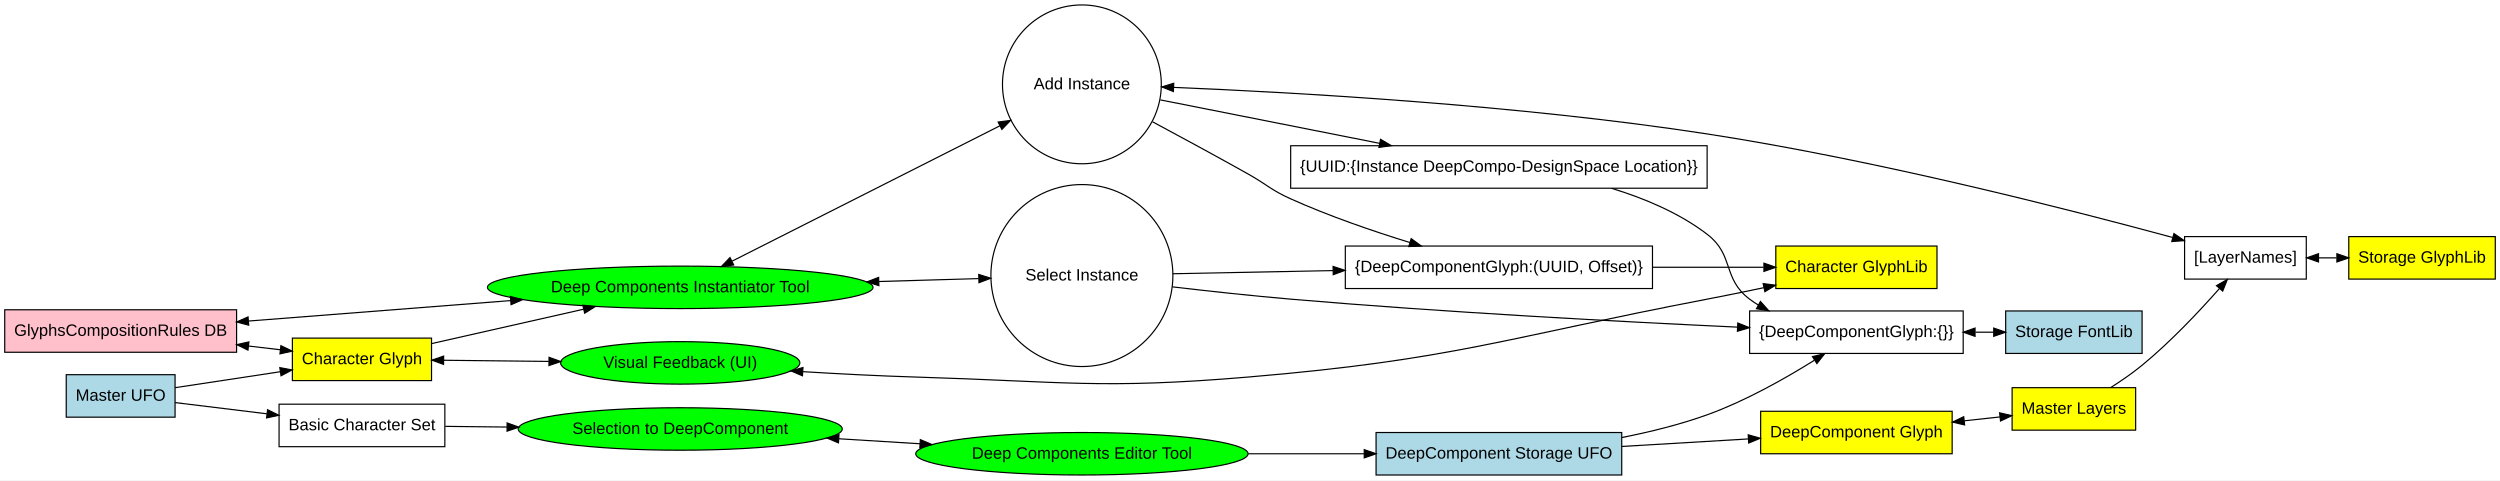
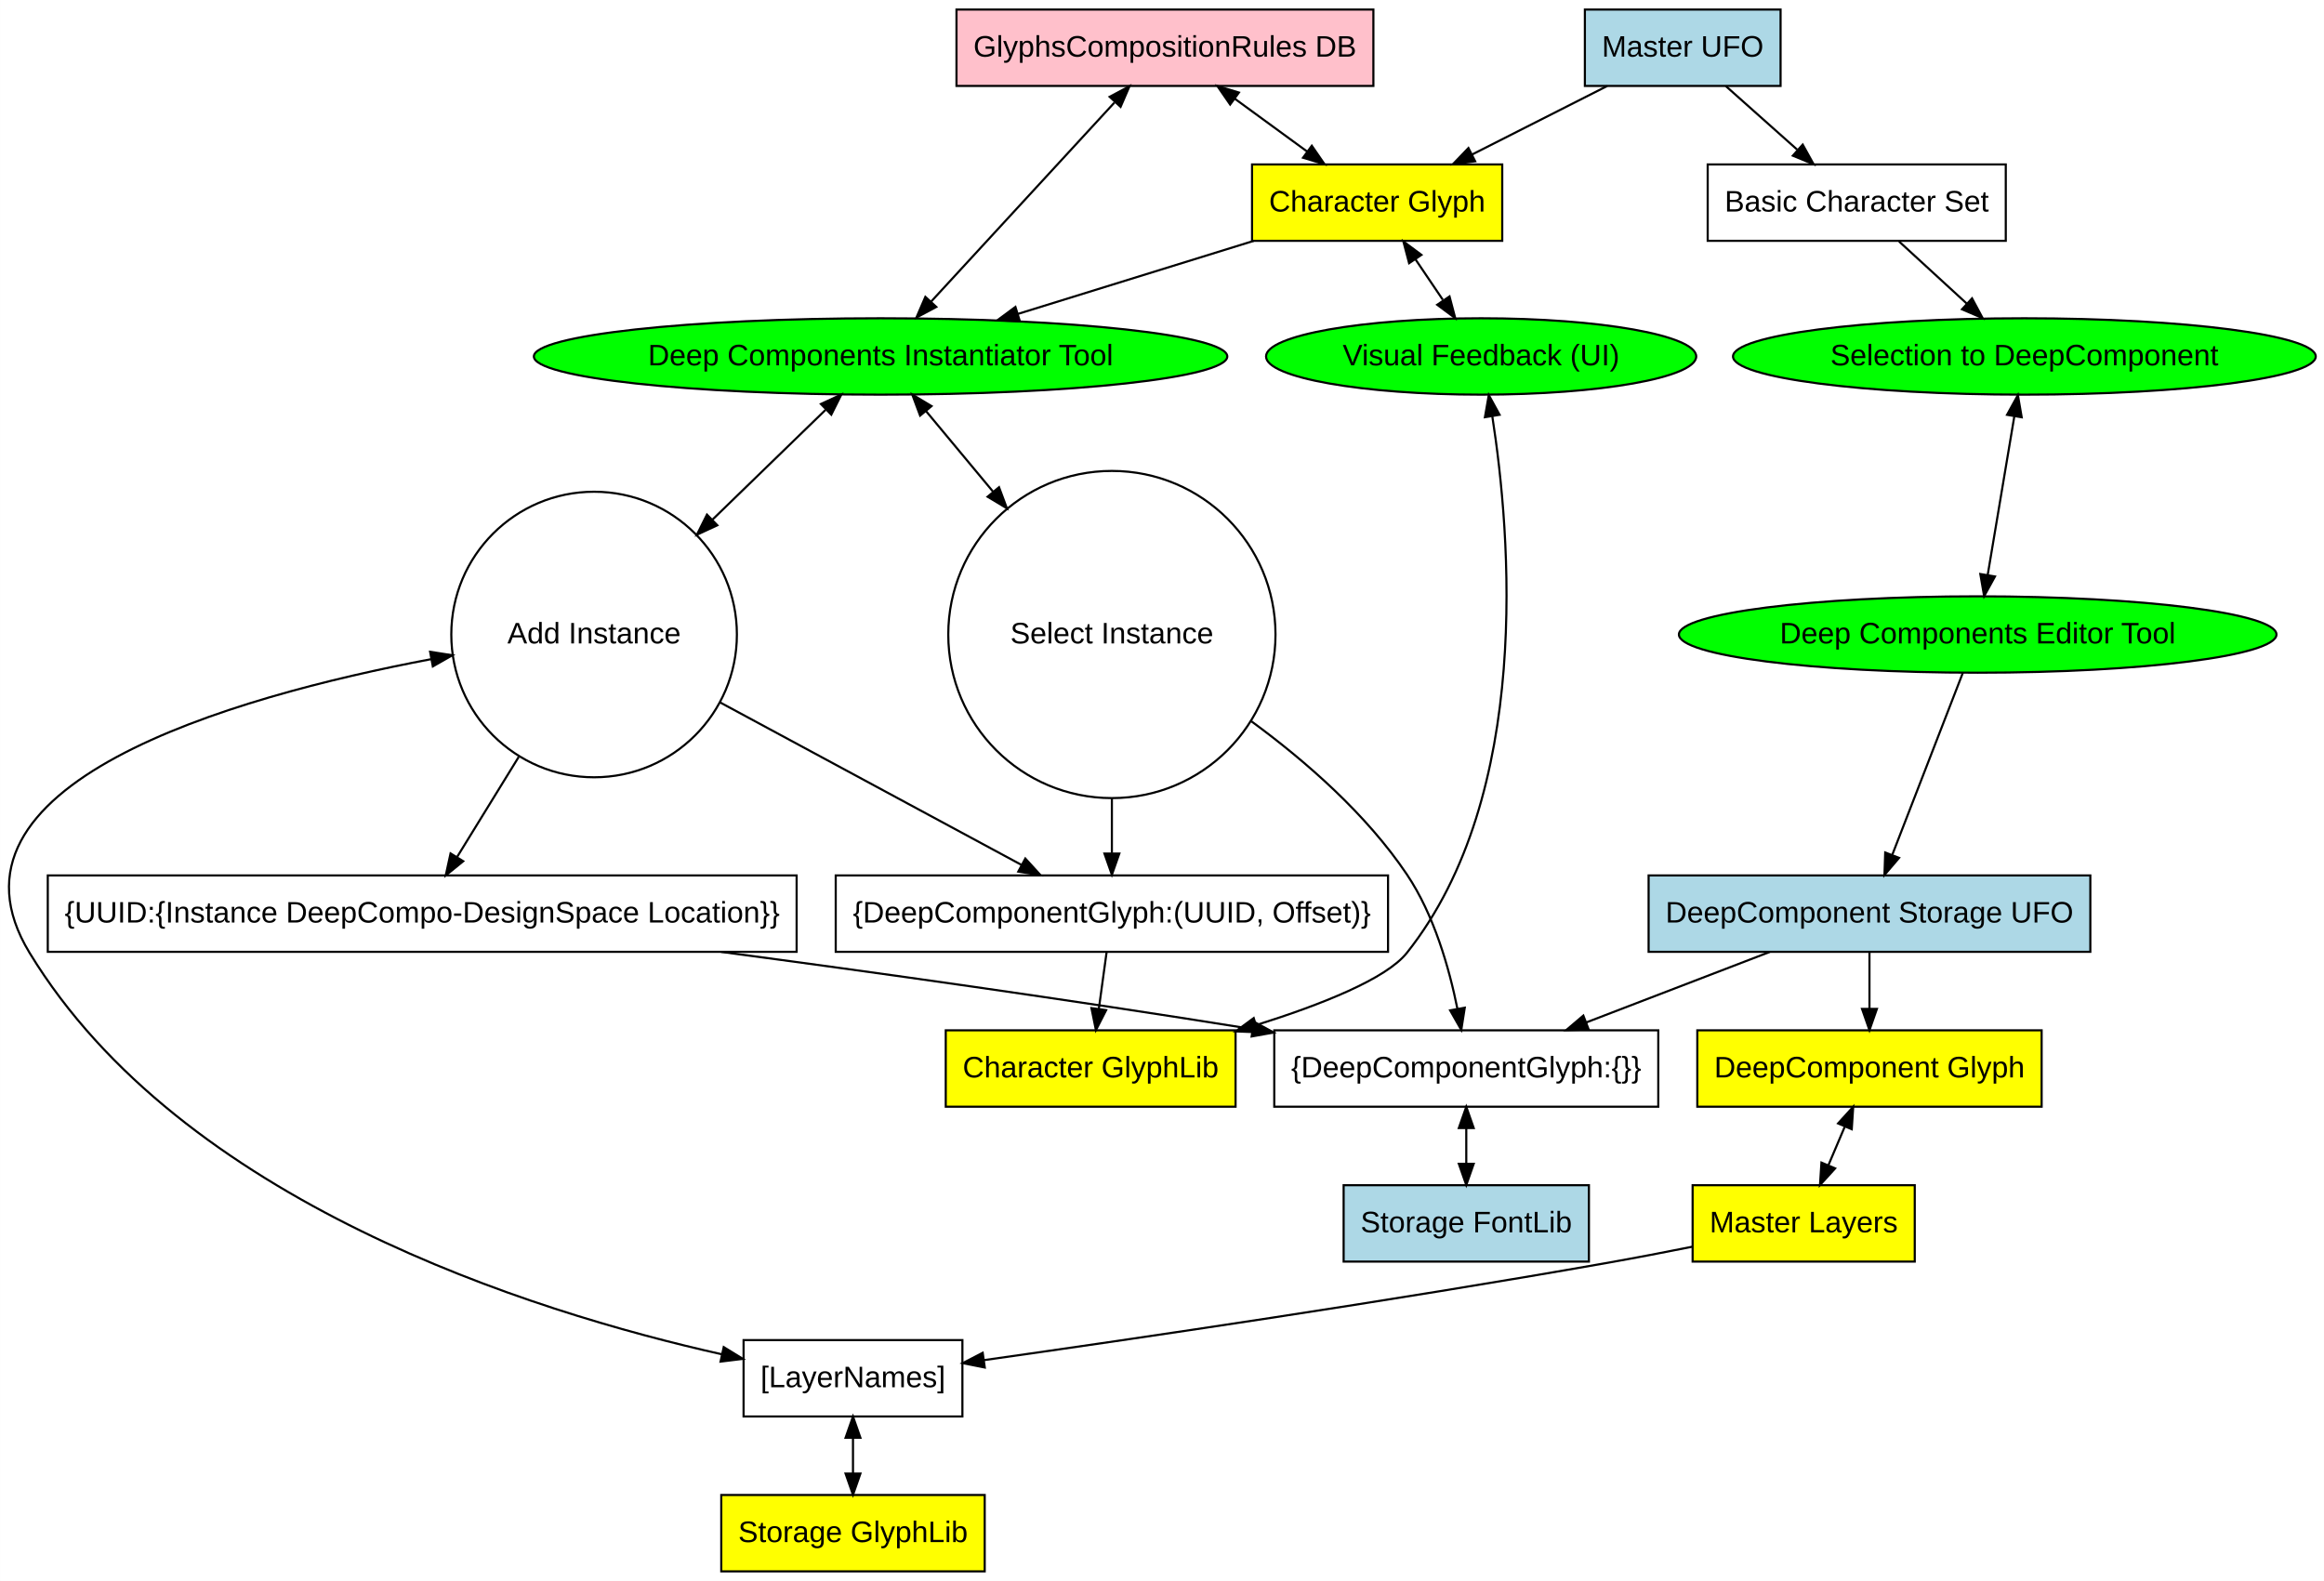
- <svg xmlns="http://www.w3.org/2000/svg" width="2118pt" height="407pt" viewBox="0.00 0.00 2118.29 406.89">
-   <g id="graph0" class="graph" transform="scale(1 1) rotate(0) translate(4 402.8944)">
-     <polygon fill="#ffffff" stroke="transparent" points="-4,4 -4,-402.894 2114.293,-402.894 2114.293,4 -4,4" />
+ <svg xmlns="http://www.w3.org/2000/svg" width="1095pt" height="745pt" viewBox="0.00 0.00 1095.06 745.10">
+   <g id="graph0" class="graph" transform="scale(1 1) rotate(0) translate(4 741.0989)">
+     <polygon fill="#ffffff" stroke="transparent" points="-4,4 -4,-741.099 1091.065,-741.099 1091.065,4 -4,4" />
    <g id="node1" class="node">
-       <polygon fill="#add8e6" stroke="#000000" points="52.121,-49.5 52.121,-85.5 144.338,-85.5 144.338,-49.5 52.121,-49.5" />
-       <text text-anchor="middle" x="98.229" y="-63.4" font-family="Arial" font-size="14.00" fill="#000000">Master UFO</text>
+       <polygon fill="#add8e6" stroke="#000000" points="742.805,-700.599 742.805,-736.599 835.022,-736.599 835.022,-700.599 742.805,-700.599" />
+       <text text-anchor="middle" x="788.913" y="-714.399" font-family="Arial" font-size="14.00" fill="#000000">Master UFO</text>
    </g>
    <g id="node2" class="node">
-       <polygon fill="none" stroke="#000000" points="232.459,-24.5 232.459,-60.5 372.924,-60.5 372.924,-24.5 232.459,-24.5" />
-       <text text-anchor="middle" x="302.691" y="-38.4" font-family="Arial" font-size="14.00" fill="#000000">Basic Character Set</text>
+       <polygon fill="none" stroke="#000000" points="800.681,-627.599 800.681,-663.599 941.146,-663.599 941.146,-627.599 800.681,-627.599" />
+       <text text-anchor="middle" x="870.913" y="-641.399" font-family="Arial" font-size="14.00" fill="#000000">Basic Character Set</text>
    </g>
    <g id="edge1" class="edge">
-       <path fill="none" stroke="#000000" d="M144.369,-61.858C167.346,-59.049 195.798,-55.57 222.216,-52.34" />
-       <polygon fill="#000000" stroke="#000000" points="222.725,-55.804 232.226,-51.116 221.876,-48.855 222.725,-55.804" />
+       <path fill="none" stroke="#000000" d="M809.183,-700.554C819.335,-691.517 831.787,-680.431 842.842,-670.589" />
+       <polygon fill="#000000" stroke="#000000" points="845.451,-672.953 850.593,-663.689 840.796,-667.724 845.451,-672.953" />
    </g>
    <g id="node13" class="node">
-       <polygon fill="#ffff00" stroke="#000000" points="243.74,-80.5 243.74,-116.5 361.642,-116.5 361.642,-80.5 243.74,-80.5" />
-       <text text-anchor="middle" x="302.691" y="-94.4" font-family="Arial" font-size="14.00" fill="#000000">Character Glyph</text>
+       <polygon fill="#ffff00" stroke="#000000" points="585.962,-627.599 585.962,-663.599 703.864,-663.599 703.864,-627.599 585.962,-627.599" />
+       <text text-anchor="middle" x="644.913" y="-641.399" font-family="Arial" font-size="14.00" fill="#000000">Character Glyph</text>
    </g>
    <g id="edge11" class="edge">
-       <path fill="none" stroke="#000000" d="M144.369,-74.496C170.604,-78.473 203.976,-83.533 233.31,-87.981" />
-       <polygon fill="#000000" stroke="#000000" points="233.088,-91.487 243.499,-89.525 234.137,-84.566 233.088,-91.487" />
+       <path fill="none" stroke="#000000" d="M753.318,-700.554C734.106,-690.815 710.202,-678.696 689.732,-668.32" />
+       <polygon fill="#000000" stroke="#000000" points="691.101,-665.089 680.598,-663.689 687.935,-671.333 691.101,-665.089" />
    </g>
    <g id="node4" class="node">
-       <ellipse fill="#00ff00" stroke="#000000" cx="572.366" cy="-39.5" rx="137.303" ry="18" />
-       <text text-anchor="middle" x="572.366" y="-35.3" font-family="Arial" font-size="14.00" fill="#000000">Selection to DeepComponent</text>
+       <ellipse fill="#00ff00" stroke="#000000" cx="949.913" cy="-573.099" rx="137.303" ry="18" />
+       <text text-anchor="middle" x="949.913" y="-568.899" font-family="Arial" font-size="14.00" fill="#000000">Selection to DeepComponent</text>
    </g>
    <g id="edge2" class="edge">
-       <path fill="none" stroke="#000000" d="M373.193,-41.716C389.455,-41.535 407.347,-41.336 425.533,-41.133" />
-       <polygon fill="#000000" stroke="#000000" points="425.698,-44.632 435.658,-41.021 425.62,-37.632 425.698,-44.632" />
+       <path fill="none" stroke="#000000" d="M890.848,-627.304C900.559,-618.393 912.38,-607.544 922.888,-597.901" />
+       <polygon fill="#000000" stroke="#000000" points="925.257,-600.477 930.258,-591.137 920.524,-595.319 925.257,-600.477" />
    </g>
    <g id="node3" class="node">
-       <ellipse fill="#00ff00" stroke="#000000" cx="912.704" cy="-18.5" rx="140.795" ry="18" />
-       <text text-anchor="middle" x="912.704" y="-14.3" font-family="Arial" font-size="14.00" fill="#000000">Deep Components Editor Tool</text>
+       <ellipse fill="#00ff00" stroke="#000000" cx="927.913" cy="-442.049" rx="140.795" ry="18" />
+       <text text-anchor="middle" x="927.913" y="-437.849" font-family="Arial" font-size="14.00" fill="#000000">Deep Components Editor Tool</text>
    </g>
    <g id="node5" class="node">
-       <polygon fill="#add8e6" stroke="#000000" points="1161.962,-.5 1161.962,-36.5 1370.119,-36.5 1370.119,-.5 1161.962,-.5" />
-       <text text-anchor="middle" x="1266.041" y="-14.4" font-family="Arial" font-size="14.00" fill="#000000">DeepComponent Storage UFO</text>
+       <polygon fill="#add8e6" stroke="#000000" points="772.835,-292.5 772.835,-328.5 980.992,-328.5 980.992,-292.5 772.835,-292.5" />
+       <text text-anchor="middle" x="876.913" y="-306.3" font-family="Arial" font-size="14.00" fill="#000000">DeepComponent Storage UFO</text>
    </g>
    <g id="edge4" class="edge">
-       <path fill="none" stroke="#000000" d="M1053.621,-18.5C1086.249,-18.5 1120.575,-18.5 1151.892,-18.5" />
-       <polygon fill="#000000" stroke="#000000" points="1151.948,-22 1161.948,-18.5 1151.948,-15 1151.948,-22" />
+       <path fill="none" stroke="#000000" d="M920.929,-424.034C912.355,-401.919 897.723,-364.175 887.7,-338.322" />
+       <polygon fill="#000000" stroke="#000000" points="890.855,-336.779 883.977,-328.72 884.329,-339.309 890.855,-336.779" />
    </g>
    <g id="edge3" class="edge">
-       <path fill="none" stroke="#000000" d="M706.934,-31.197C729.509,-29.804 752.958,-28.357 775.596,-26.96" />
-       <polygon fill="#000000" stroke="#000000" points="706.446,-27.72 696.68,-31.829 706.877,-34.707 706.446,-27.72" />
-       <polygon fill="#000000" stroke="#000000" points="775.822,-30.453 785.588,-26.343 775.391,-23.466 775.822,-30.453" />
+       <path fill="none" stroke="#000000" d="M945.194,-544.984C941.486,-522.902 936.348,-492.295 932.64,-470.203" />
+       <polygon fill="#000000" stroke="#000000" points="941.747,-545.595 946.854,-554.877 948.65,-544.436 941.747,-545.595" />
+       <polygon fill="#000000" stroke="#000000" points="936.054,-469.399 930.947,-460.117 929.15,-470.558 936.054,-469.399" />
    </g>
    <g id="node6" class="node">
-       <polygon fill="none" stroke="#000000" points="1478.479,-103.5 1478.479,-139.5 1659.439,-139.5 1659.439,-103.5 1478.479,-103.5" />
-       <text text-anchor="middle" x="1568.959" y="-117.4" font-family="Arial" font-size="14.00" fill="#000000">{DeepComponentGlyph:{}}</text>
+       <polygon fill="none" stroke="#000000" points="596.434,-219.5 596.434,-255.5 777.393,-255.5 777.393,-219.5 596.434,-219.5" />
+       <text text-anchor="middle" x="686.913" y="-233.3" font-family="Arial" font-size="14.00" fill="#000000">{DeepComponentGlyph:{}}</text>
    </g>
    <g id="edge5" class="edge">
-       <path fill="none" stroke="#000000" d="M1370.147,-32.247C1394.292,-36.999 1419.606,-43.275 1442.479,-51.5 1474.871,-63.148 1508.859,-82.408 1533.436,-97.78" />
-       <polygon fill="#000000" stroke="#000000" points="1531.726,-100.84 1542.044,-103.246 1535.478,-94.931 1531.726,-100.84" />
+       <path fill="none" stroke="#000000" d="M829.947,-292.455C803.799,-282.409 771.062,-269.831 743.509,-259.245" />
+       <polygon fill="#000000" stroke="#000000" points="744.588,-255.91 733.998,-255.59 742.077,-262.444 744.588,-255.91" />
    </g>
    <g id="node8" class="node">
-       <polygon fill="#ffff00" stroke="#000000" points="1487.829,-18.5 1487.829,-54.5 1650.09,-54.5 1650.09,-18.5 1487.829,-18.5" />
-       <text text-anchor="middle" x="1568.959" y="-32.4" font-family="Arial" font-size="14.00" fill="#000000">DeepComponent Glyph</text>
+       <polygon fill="#ffff00" stroke="#000000" points="795.783,-219.5 795.783,-255.5 958.044,-255.5 958.044,-219.5 795.783,-219.5" />
+       <text text-anchor="middle" x="876.913" y="-233.3" font-family="Arial" font-size="14.00" fill="#000000">DeepComponent Glyph</text>
    </g>
    <g id="edge7" class="edge">
-       <path fill="none" stroke="#000000" d="M1370.288,-24.695C1405.029,-26.759 1443.453,-29.042 1477.178,-31.046" />
-       <polygon fill="#000000" stroke="#000000" points="1477.294,-34.559 1487.484,-31.659 1477.709,-27.572 1477.294,-34.559" />
+       <path fill="none" stroke="#000000" d="M876.913,-292.455C876.913,-284.383 876.913,-274.676 876.913,-265.682" />
+       <polygon fill="#000000" stroke="#000000" points="880.413,-265.59 876.913,-255.59 873.413,-265.59 880.413,-265.59" />
    </g>
    <g id="node7" class="node">
-       <polygon fill="#add8e6" stroke="#000000" points="1695.439,-103.5 1695.439,-139.5 1811.028,-139.5 1811.028,-103.5 1695.439,-103.5" />
-       <text text-anchor="middle" x="1753.233" y="-117.4" font-family="Arial" font-size="14.00" fill="#000000">Storage FontLib</text>
+       <polygon fill="#add8e6" stroke="#000000" points="629.119,-146.5 629.119,-182.5 744.708,-182.5 744.708,-146.5 629.119,-146.5" />
+       <text text-anchor="middle" x="686.913" y="-160.3" font-family="Arial" font-size="14.00" fill="#000000">Storage FontLib</text>
    </g>
    <g id="edge6" class="edge">
-       <path fill="none" stroke="#000000" d="M1669.757,-121.5C1674.943,-121.5 1680.091,-121.5 1685.136,-121.5" />
-       <polygon fill="#000000" stroke="#000000" points="1669.477,-118 1659.477,-121.5 1669.477,-125 1669.477,-118" />
-       <polygon fill="#000000" stroke="#000000" points="1685.325,-125 1695.325,-121.5 1685.325,-118 1685.325,-125" />
+       <path fill="none" stroke="#000000" d="M686.913,-209.369C686.913,-203.889 686.913,-198.144 686.913,-192.663" />
+       <polygon fill="#000000" stroke="#000000" points="683.413,-209.455 686.913,-219.455 690.413,-209.455 683.413,-209.455" />
+       <polygon fill="#000000" stroke="#000000" points="690.413,-192.59 686.913,-182.59 683.413,-192.59 690.413,-192.59" />
    </g>
    <g id="node9" class="node">
-       <polygon fill="#ffff00" stroke="#000000" points="1700.895,-38.5 1700.895,-74.5 1805.571,-74.5 1805.571,-38.5 1700.895,-38.5" />
-       <text text-anchor="middle" x="1753.233" y="-52.4" font-family="Arial" font-size="14.00" fill="#000000">Master Layers</text>
+       <polygon fill="#ffff00" stroke="#000000" points="793.575,-146.5 793.575,-182.5 898.251,-182.5 898.251,-146.5 793.575,-146.5" />
+       <text text-anchor="middle" x="845.913" y="-160.3" font-family="Arial" font-size="14.00" fill="#000000">Master Layers</text>
    </g>
    <g id="edge8" class="edge">
-       <path fill="none" stroke="#000000" d="M1660.36,-46.42C1670.614,-47.533 1680.88,-48.647 1690.651,-49.708" />
-       <polygon fill="#000000" stroke="#000000" points="1660.64,-42.93 1650.321,-45.331 1659.885,-49.889 1660.64,-42.93" />
-       <polygon fill="#000000" stroke="#000000" points="1690.313,-53.191 1700.632,-50.791 1691.068,-46.232 1690.313,-53.191" />
+       <path fill="none" stroke="#000000" d="M865.34,-210.246C862.828,-204.33 860.168,-198.068 857.65,-192.137" />
+       <polygon fill="#000000" stroke="#000000" points="862.12,-211.619 869.25,-219.455 868.563,-208.882 862.12,-211.619" />
+       <polygon fill="#000000" stroke="#000000" points="860.726,-190.427 853.596,-182.59 854.283,-193.163 860.726,-190.427" />
    </g>
    <g id="node10" class="node">
-       <polygon fill="none" stroke="#000000" points="1847.028,-166.5 1847.028,-202.5 1950.15,-202.5 1950.15,-166.5 1847.028,-166.5" />
-       <text text-anchor="middle" x="1898.589" y="-180.4" font-family="Arial" font-size="14.00" fill="#000000">[LayerNames]</text>
+       <polygon fill="none" stroke="#000000" points="346.352,-73.5 346.352,-109.5 449.474,-109.5 449.474,-73.5 346.352,-73.5" />
+       <text text-anchor="middle" x="397.913" y="-87.3" font-family="Arial" font-size="14.00" fill="#000000">[LayerNames]</text>
    </g>
    <g id="edge9" class="edge">
-       <path fill="none" stroke="#000000" d="M1784.463,-74.608C1793.347,-80.254 1802.83,-86.775 1811.028,-93.5 1835.203,-113.333 1859.619,-139.313 1876.504,-158.434" />
-       <polygon fill="#000000" stroke="#000000" points="1874.044,-160.938 1883.256,-166.171 1879.318,-156.336 1874.044,-160.938" />
+       <path fill="none" stroke="#000000" d="M793.45,-153.512C780.545,-150.93 766.747,-148.272 753.913,-146 651.072,-127.798 530.874,-110.147 459.752,-100.076" />
+       <polygon fill="#000000" stroke="#000000" points="460.014,-96.579 449.623,-98.647 459.036,-103.51 460.014,-96.579" />
    </g>
    <g id="node11" class="node">
-       <polygon fill="#ffff00" stroke="#000000" points="1986.15,-166.5 1986.15,-202.5 2110.293,-202.5 2110.293,-166.5 1986.15,-166.5" />
-       <text text-anchor="middle" x="2048.221" y="-180.4" font-family="Arial" font-size="14.00" fill="#000000">Storage GlyphLib</text>
+       <polygon fill="#ffff00" stroke="#000000" points="335.842,-.5 335.842,-36.5 459.985,-36.5 459.985,-.5 335.842,-.5" />
+       <text text-anchor="middle" x="397.913" y="-14.3" font-family="Arial" font-size="14.00" fill="#000000">Storage GlyphLib</text>
    </g>
    <g id="edge10" class="edge">
-       <path fill="none" stroke="#000000" d="M1960.628,-184.5C1965.624,-184.5 1970.699,-184.5 1975.76,-184.5" />
-       <polygon fill="#000000" stroke="#000000" points="1960.503,-181 1950.503,-184.5 1960.503,-188 1960.503,-181" />
-       <polygon fill="#000000" stroke="#000000" points="1976.097,-188 1986.097,-184.5 1976.097,-181 1976.097,-188" />
+       <path fill="none" stroke="#000000" d="M397.913,-63.369C397.913,-57.889 397.913,-52.144 397.913,-46.663" />
+       <polygon fill="#000000" stroke="#000000" points="394.413,-63.455 397.913,-73.455 401.413,-63.455 394.413,-63.455" />
+       <polygon fill="#000000" stroke="#000000" points="401.413,-46.59 397.913,-36.59 394.413,-46.59 401.413,-46.59" />
    </g>
    <g id="node12" class="node">
-       <ellipse fill="#00ff00" stroke="#000000" cx="572.366" cy="-159.5" rx="163.383" ry="18" />
-       <text text-anchor="middle" x="572.366" y="-155.3" font-family="Arial" font-size="14.00" fill="#000000">Deep Components Instantiator Tool</text>
+       <ellipse fill="#00ff00" stroke="#000000" cx="410.913" cy="-573.099" rx="163.383" ry="18" />
+       <text text-anchor="middle" x="410.913" y="-568.899" font-family="Arial" font-size="14.00" fill="#000000">Deep Components Instantiator Tool</text>
    </g>
    <g id="node15" class="node">
-       <ellipse fill="none" stroke="#000000" cx="912.704" cy="-169.5" rx="77.099" ry="77.099" />
-       <text text-anchor="middle" x="912.704" y="-165.3" font-family="Arial" font-size="14.00" fill="#000000">Select Instance</text>
+       <ellipse fill="none" stroke="#000000" cx="519.913" cy="-442.049" rx="77.099" ry="77.099" />
+       <text text-anchor="middle" x="519.913" y="-437.849" font-family="Arial" font-size="14.00" fill="#000000">Select Instance</text>
    </g>
    <g id="edge15" class="edge">
-       <path fill="none" stroke="#000000" d="M740.845,-164.45C770.073,-165.309 799.367,-166.17 825.278,-166.931" />
-       <polygon fill="#000000" stroke="#000000" points="740.677,-160.944 730.579,-164.149 740.472,-167.941 740.677,-160.944" />
-       <polygon fill="#000000" stroke="#000000" points="825.311,-170.434 835.41,-167.229 825.517,-163.437 825.311,-170.434" />
+       <path fill="none" stroke="#000000" d="M432.254,-547.441C441.404,-536.441 452.564,-523.023 463.815,-509.495" />
+       <polygon fill="#000000" stroke="#000000" points="429.545,-545.225 425.841,-555.152 434.926,-549.702 429.545,-545.225" />
+       <polygon fill="#000000" stroke="#000000" points="466.732,-511.462 470.436,-501.536 461.35,-506.986 466.732,-511.462" />
    </g>
    <g id="node16" class="node">
-       <ellipse fill="none" stroke="#000000" cx="912.704" cy="-331.5" rx="67.289" ry="67.289" />
-       <text text-anchor="middle" x="912.704" y="-327.3" font-family="Arial" font-size="14.00" fill="#000000">Add Instance</text>
+       <ellipse fill="none" stroke="#000000" cx="275.913" cy="-442.049" rx="67.289" ry="67.289" />
+       <text text-anchor="middle" x="275.913" y="-437.849" font-family="Arial" font-size="14.00" fill="#000000">Add Instance</text>
    </g>
    <g id="edge17" class="edge">
-       <path fill="none" stroke="#000000" d="M616.415,-181.762C673.965,-210.846 775.381,-262.1 843.31,-296.429" />
-       <polygon fill="#000000" stroke="#000000" points="617.692,-178.486 607.188,-177.099 614.535,-184.733 617.692,-178.486" />
-       <polygon fill="#000000" stroke="#000000" points="841.746,-299.561 852.25,-300.947 844.903,-293.313 841.746,-299.561" />
+       <path fill="none" stroke="#000000" d="M384.989,-547.933C369.851,-533.238 350.143,-514.107 331.651,-496.156" />
+       <polygon fill="#000000" stroke="#000000" points="382.812,-550.698 392.425,-555.152 387.688,-545.675 382.812,-550.698" />
+       <polygon fill="#000000" stroke="#000000" points="333.977,-493.536 324.364,-489.082 329.101,-498.559 333.977,-493.536" />
    </g>
    <g id="edge12" class="edge">
-       <path fill="none" stroke="#000000" d="M361.873,-111.887C399.623,-120.426 449.071,-131.611 490.555,-140.994" />
-       <polygon fill="#000000" stroke="#000000" points="489.842,-144.422 500.368,-143.214 491.386,-137.594 489.842,-144.422" />
+       <path fill="none" stroke="#000000" d="M586.77,-627.584C552.994,-617.12 510.368,-603.913 475.543,-593.123" />
+       <polygon fill="#000000" stroke="#000000" points="476.529,-589.764 465.941,-590.148 474.457,-596.451 476.529,-589.764" />
    </g>
    <g id="node19" class="node">
-       <ellipse fill="#00ff00" stroke="#000000" cx="572.366" cy="-95.5" rx="101.355" ry="18" />
-       <text text-anchor="middle" x="572.366" y="-91.3" font-family="Arial" font-size="14.00" fill="#000000">Visual Feedback (UI)</text>
+       <ellipse fill="#00ff00" stroke="#000000" cx="693.913" cy="-573.099" rx="101.355" ry="18" />
+       <text text-anchor="middle" x="693.913" y="-568.899" font-family="Arial" font-size="14.00" fill="#000000">Visual Feedback (UI)</text>
    </g>
    <g id="edge21" class="edge">
-       <path fill="none" stroke="#000000" d="M371.875,-97.73C398.999,-97.429 430.811,-97.075 461.003,-96.739" />
-       <polygon fill="#000000" stroke="#000000" points="371.833,-94.231 361.873,-97.842 371.911,-101.23 371.833,-94.231" />
-       <polygon fill="#000000" stroke="#000000" points="461.21,-100.237 471.17,-96.626 461.132,-93.237 461.21,-100.237" />
+       <path fill="none" stroke="#000000" d="M663.014,-618.817C667.202,-612.621 671.658,-606.028 675.844,-599.834" />
+       <polygon fill="#000000" stroke="#000000" points="659.978,-617.059 657.278,-627.304 665.778,-620.979 659.978,-617.059" />
+       <polygon fill="#000000" stroke="#000000" points="679.023,-601.382 681.722,-591.137 673.223,-597.462 679.023,-601.382" />
    </g>
    <g id="node14" class="node">
-       <polygon fill="#ffc0cb" stroke="#000000" points="0,-104.5 0,-140.5 196.459,-140.5 196.459,-104.5 0,-104.5" />
-       <text text-anchor="middle" x="98.229" y="-118.4" font-family="Arial" font-size="14.00" fill="#000000">GlyphsCompositionRules DB</text>
+       <polygon fill="#ffc0cb" stroke="#000000" points="446.684,-700.599 446.684,-736.599 643.143,-736.599 643.143,-700.599 446.684,-700.599" />
+       <text text-anchor="middle" x="544.913" y="-714.399" font-family="Arial" font-size="14.00" fill="#000000">GlyphsCompositionRules DB</text>
    </g>
    <g id="edge14" class="edge">
-       <path fill="none" stroke="#000000" d="M206.491,-130.948C272.368,-136.089 357.299,-142.717 428.748,-148.293" />
-       <polygon fill="#000000" stroke="#000000" points="206.713,-127.455 196.471,-130.166 206.168,-134.434 206.713,-127.455" />
-       <polygon fill="#000000" stroke="#000000" points="428.495,-151.783 438.737,-149.072 429.039,-144.805 428.495,-151.783" />
+       <path fill="none" stroke="#000000" d="M521.108,-692.75C496.709,-666.257 458.988,-625.299 434.623,-598.843" />
+       <polygon fill="#000000" stroke="#000000" points="518.864,-695.481 528.213,-700.465 524.013,-690.739 518.864,-695.481" />
+       <polygon fill="#000000" stroke="#000000" points="437.173,-596.446 427.824,-591.461 432.024,-601.188 437.173,-596.446" />
    </g>
    <g id="edge13" class="edge">
-       <path fill="none" stroke="#000000" d="M206.734,-109.764C215.834,-108.695 224.867,-107.635 233.544,-106.617" />
-       <polygon fill="#000000" stroke="#000000" points="206.091,-106.315 196.568,-110.957 206.907,-113.267 206.091,-106.315" />
-       <polygon fill="#000000" stroke="#000000" points="234.025,-110.084 243.549,-105.442 233.209,-103.132 234.025,-110.084" />
+       <path fill="none" stroke="#000000" d="M577.905,-694.515C588.872,-686.509 601.079,-677.598 612.037,-669.599" />
+       <polygon fill="#000000" stroke="#000000" points="575.646,-691.831 569.633,-700.554 579.773,-697.485 575.646,-691.831" />
+       <polygon fill="#000000" stroke="#000000" points="614.119,-672.412 620.132,-663.689 609.992,-666.759 614.119,-672.412" />
    </g>
    <g id="edge16" class="edge">
-       <path fill="none" stroke="#000000" d="M989.238,-159.93C1020.342,-156.28 1056.652,-152.323 1089.602,-149.5 1220.16,-138.315 1371.113,-130.309 1468.193,-125.795" />
-       <polygon fill="#000000" stroke="#000000" points="1468.466,-129.286 1478.294,-125.329 1468.143,-122.294 1468.466,-129.286" />
+       <path fill="none" stroke="#000000" d="M585.689,-401.115C611.713,-382.022 639.893,-357.255 658.913,-329 671.75,-309.93 678.89,-284.743 682.742,-265.622" />
+       <polygon fill="#000000" stroke="#000000" points="686.2,-266.168 684.559,-255.701 679.314,-264.907 686.2,-266.168" />
    </g>
    <g id="node20" class="node">
-       <polygon fill="none" stroke="#000000" points="1135.907,-158.5 1135.907,-194.5 1396.175,-194.5 1396.175,-158.5 1135.907,-158.5" />
-       <text text-anchor="middle" x="1266.041" y="-172.4" font-family="Arial" font-size="14.00" fill="#000000">{DeepComponentGlyph:(UUID, Offset)}</text>
+       <polygon fill="none" stroke="#000000" points="389.779,-292.5 389.779,-328.5 650.047,-328.5 650.047,-292.5 389.779,-292.5" />
+       <text text-anchor="middle" x="519.913" y="-306.3" font-family="Arial" font-size="14.00" fill="#000000">{DeepComponentGlyph:(UUID, Offset)}</text>
    </g>
    <g id="edge24" class="edge">
-       <path fill="none" stroke="#000000" d="M989.809,-171.028C1029.536,-171.815 1079.236,-172.799 1125.486,-173.715" />
-       <polygon fill="#000000" stroke="#000000" points="1125.539,-177.217 1135.606,-173.916 1125.678,-170.219 1125.539,-177.217" />
+       <path fill="none" stroke="#000000" d="M519.913,-364.766C519.913,-355.643 519.913,-346.824 519.913,-339.043" />
+       <polygon fill="#000000" stroke="#000000" points="523.413,-338.809 519.913,-328.809 516.413,-338.809 523.413,-338.809" />
    </g>
    <g id="edge18" class="edge">
-       <path fill="none" stroke="#000000" d="M990.458,-328.917C1094.091,-324.658 1282.965,-314.047 1442.479,-289.5 1585.349,-267.514 1749.907,-225.381 1837.021,-201.718" />
-       <polygon fill="#000000" stroke="#000000" points="990.244,-325.422 980.393,-329.321 990.525,-332.417 990.244,-325.422" />
-       <polygon fill="#000000" stroke="#000000" points="1838.016,-205.075 1846.742,-199.067 1836.174,-198.322 1838.016,-205.075" />
+       <path fill="none" stroke="#000000" d="M199.254,-430.458C104.554,-412.522 -38.49,-371.496 9.913,-292 81.368,-174.645 246.068,-122.969 336.207,-102.791" />
+       <polygon fill="#000000" stroke="#000000" points="198.647,-433.905 209.116,-432.276 199.916,-427.021 198.647,-433.905" />
+       <polygon fill="#000000" stroke="#000000" points="336.995,-106.201 346.021,-100.653 335.505,-99.362 336.995,-106.201" />
    </g>
    <g id="node17" class="node">
-       <polygon fill="none" stroke="#000000" points="1089.602,-243.5 1089.602,-279.5 1442.479,-279.5 1442.479,-243.5 1089.602,-243.5" />
-       <text text-anchor="middle" x="1266.041" y="-257.4" font-family="Arial" font-size="14.00" fill="#000000">{UUID:{Instance DeepCompo-DesignSpace Location}}</text>
+       <polygon fill="none" stroke="#000000" points="18.474,-292.5 18.474,-328.5 371.352,-328.5 371.352,-292.5 18.474,-292.5" />
+       <text text-anchor="middle" x="194.913" y="-306.3" font-family="Arial" font-size="14.00" fill="#000000">{UUID:{Instance DeepCompo-DesignSpace Location}}</text>
    </g>
    <g id="edge19" class="edge">
-       <path fill="none" stroke="#000000" d="M979.164,-318.334C1031.524,-307.961 1105.387,-293.327 1165.051,-281.507" />
-       <polygon fill="#000000" stroke="#000000" points="1165.748,-284.937 1174.877,-279.56 1164.388,-278.071 1165.748,-284.937" />
+       <path fill="none" stroke="#000000" d="M240.386,-384.35C230.301,-367.971 219.798,-350.915 211.431,-337.325" />
+       <polygon fill="#000000" stroke="#000000" points="214.234,-335.202 206.01,-328.522 208.273,-338.872 214.234,-335.202" />
    </g>
    <g id="edge23" class="edge">
-       <path fill="none" stroke="#000000" d="M972.591,-299.766C997.718,-286.304 1027.183,-270.325 1053.602,-255.5 1069.755,-246.435 1072.71,-242.101 1089.602,-234.5 1121.846,-219.991 1158.839,-207.27 1190.598,-197.467" />
-       <polygon fill="#000000" stroke="#000000" points="1191.728,-200.782 1200.275,-194.52 1189.689,-194.085 1191.728,-200.782" />
+       <path fill="none" stroke="#000000" d="M335.291,-410.037C379.17,-386.38 437.878,-354.728 477.201,-333.528" />
+       <polygon fill="#000000" stroke="#000000" points="479.125,-336.467 486.266,-328.64 475.803,-330.305 479.125,-336.467" />
    </g>
    <g id="edge20" class="edge">
-       <path fill="none" stroke="#000000" d="M1361.51,-243.414C1389.528,-234.881 1418.937,-222.466 1442.479,-204.5 1465.705,-186.776 1455.145,-167.08 1478.479,-149.5 1480.819,-147.738 1483.271,-146.085 1485.808,-144.535" />
-       <polygon fill="#000000" stroke="#000000" points="1487.635,-147.525 1494.725,-139.653 1484.273,-141.385 1487.635,-147.525" />
+       <path fill="none" stroke="#000000" d="M335.752,-292.471C407.796,-282.872 497.106,-270.394 586.178,-256.084" />
+       <polygon fill="#000000" stroke="#000000" points="586.879,-259.516 596.193,-254.466 585.763,-252.605 586.879,-259.516" />
    </g>
    <g id="node18" class="node">
-       <polygon fill="#ffff00" stroke="#000000" points="1500.672,-158.5 1500.672,-194.5 1637.246,-194.5 1637.246,-158.5 1500.672,-158.5" />
-       <text text-anchor="middle" x="1568.959" y="-172.4" font-family="Arial" font-size="14.00" fill="#000000">Character GlyphLib</text>
+       <polygon fill="#ffff00" stroke="#000000" points="441.627,-219.5 441.627,-255.5 578.2,-255.5 578.2,-219.5 441.627,-219.5" />
+       <text text-anchor="middle" x="509.913" y="-233.3" font-family="Arial" font-size="14.00" fill="#000000">Character GlyphLib</text>
    </g>
    <g id="edge22" class="edge">
-       <path fill="none" stroke="#000000" d="M676.449,-88.052C707.144,-86.176 740.812,-84.432 771.807,-83.5 896.993,-79.737 928.802,-72.985 1053.602,-83.5 1228.289,-98.219 1270.302,-116.527 1442.479,-149.5 1458.093,-152.49 1474.746,-155.892 1490.668,-159.248" />
-       <polygon fill="#000000" stroke="#000000" points="675.926,-84.577 666.162,-88.692 676.36,-91.564 675.926,-84.577" />
-       <polygon fill="#000000" stroke="#000000" points="1489.962,-162.677 1500.471,-161.328 1491.415,-155.829 1489.962,-162.677" />
+       <path fill="none" stroke="#000000" d="M699.192,-544.813C707.777,-489.673 718.329,-366.687 658.913,-292 649.162,-279.742 618.665,-267.619 587.782,-257.93" />
+       <polygon fill="#000000" stroke="#000000" points="695.702,-544.465 697.523,-554.902 702.609,-545.607 695.702,-544.465" />
+       <polygon fill="#000000" stroke="#000000" points="588.794,-254.579 578.207,-255.004 586.748,-261.274 588.794,-254.579" />
    </g>
    <g id="edge25" class="edge">
-       <path fill="none" stroke="#000000" d="M1396.263,-176.5C1428.254,-176.5 1461.534,-176.5 1490.242,-176.5" />
-       <polygon fill="#000000" stroke="#000000" points="1490.601,-180 1500.601,-176.5 1490.601,-173 1490.601,-180" />
+       <path fill="none" stroke="#000000" d="M517.442,-292.455C516.336,-284.383 515.006,-274.676 513.774,-265.682" />
+       <polygon fill="#000000" stroke="#000000" points="517.216,-265.023 512.392,-255.59 510.281,-265.973 517.216,-265.023" />
    </g>
  </g>
</svg>
